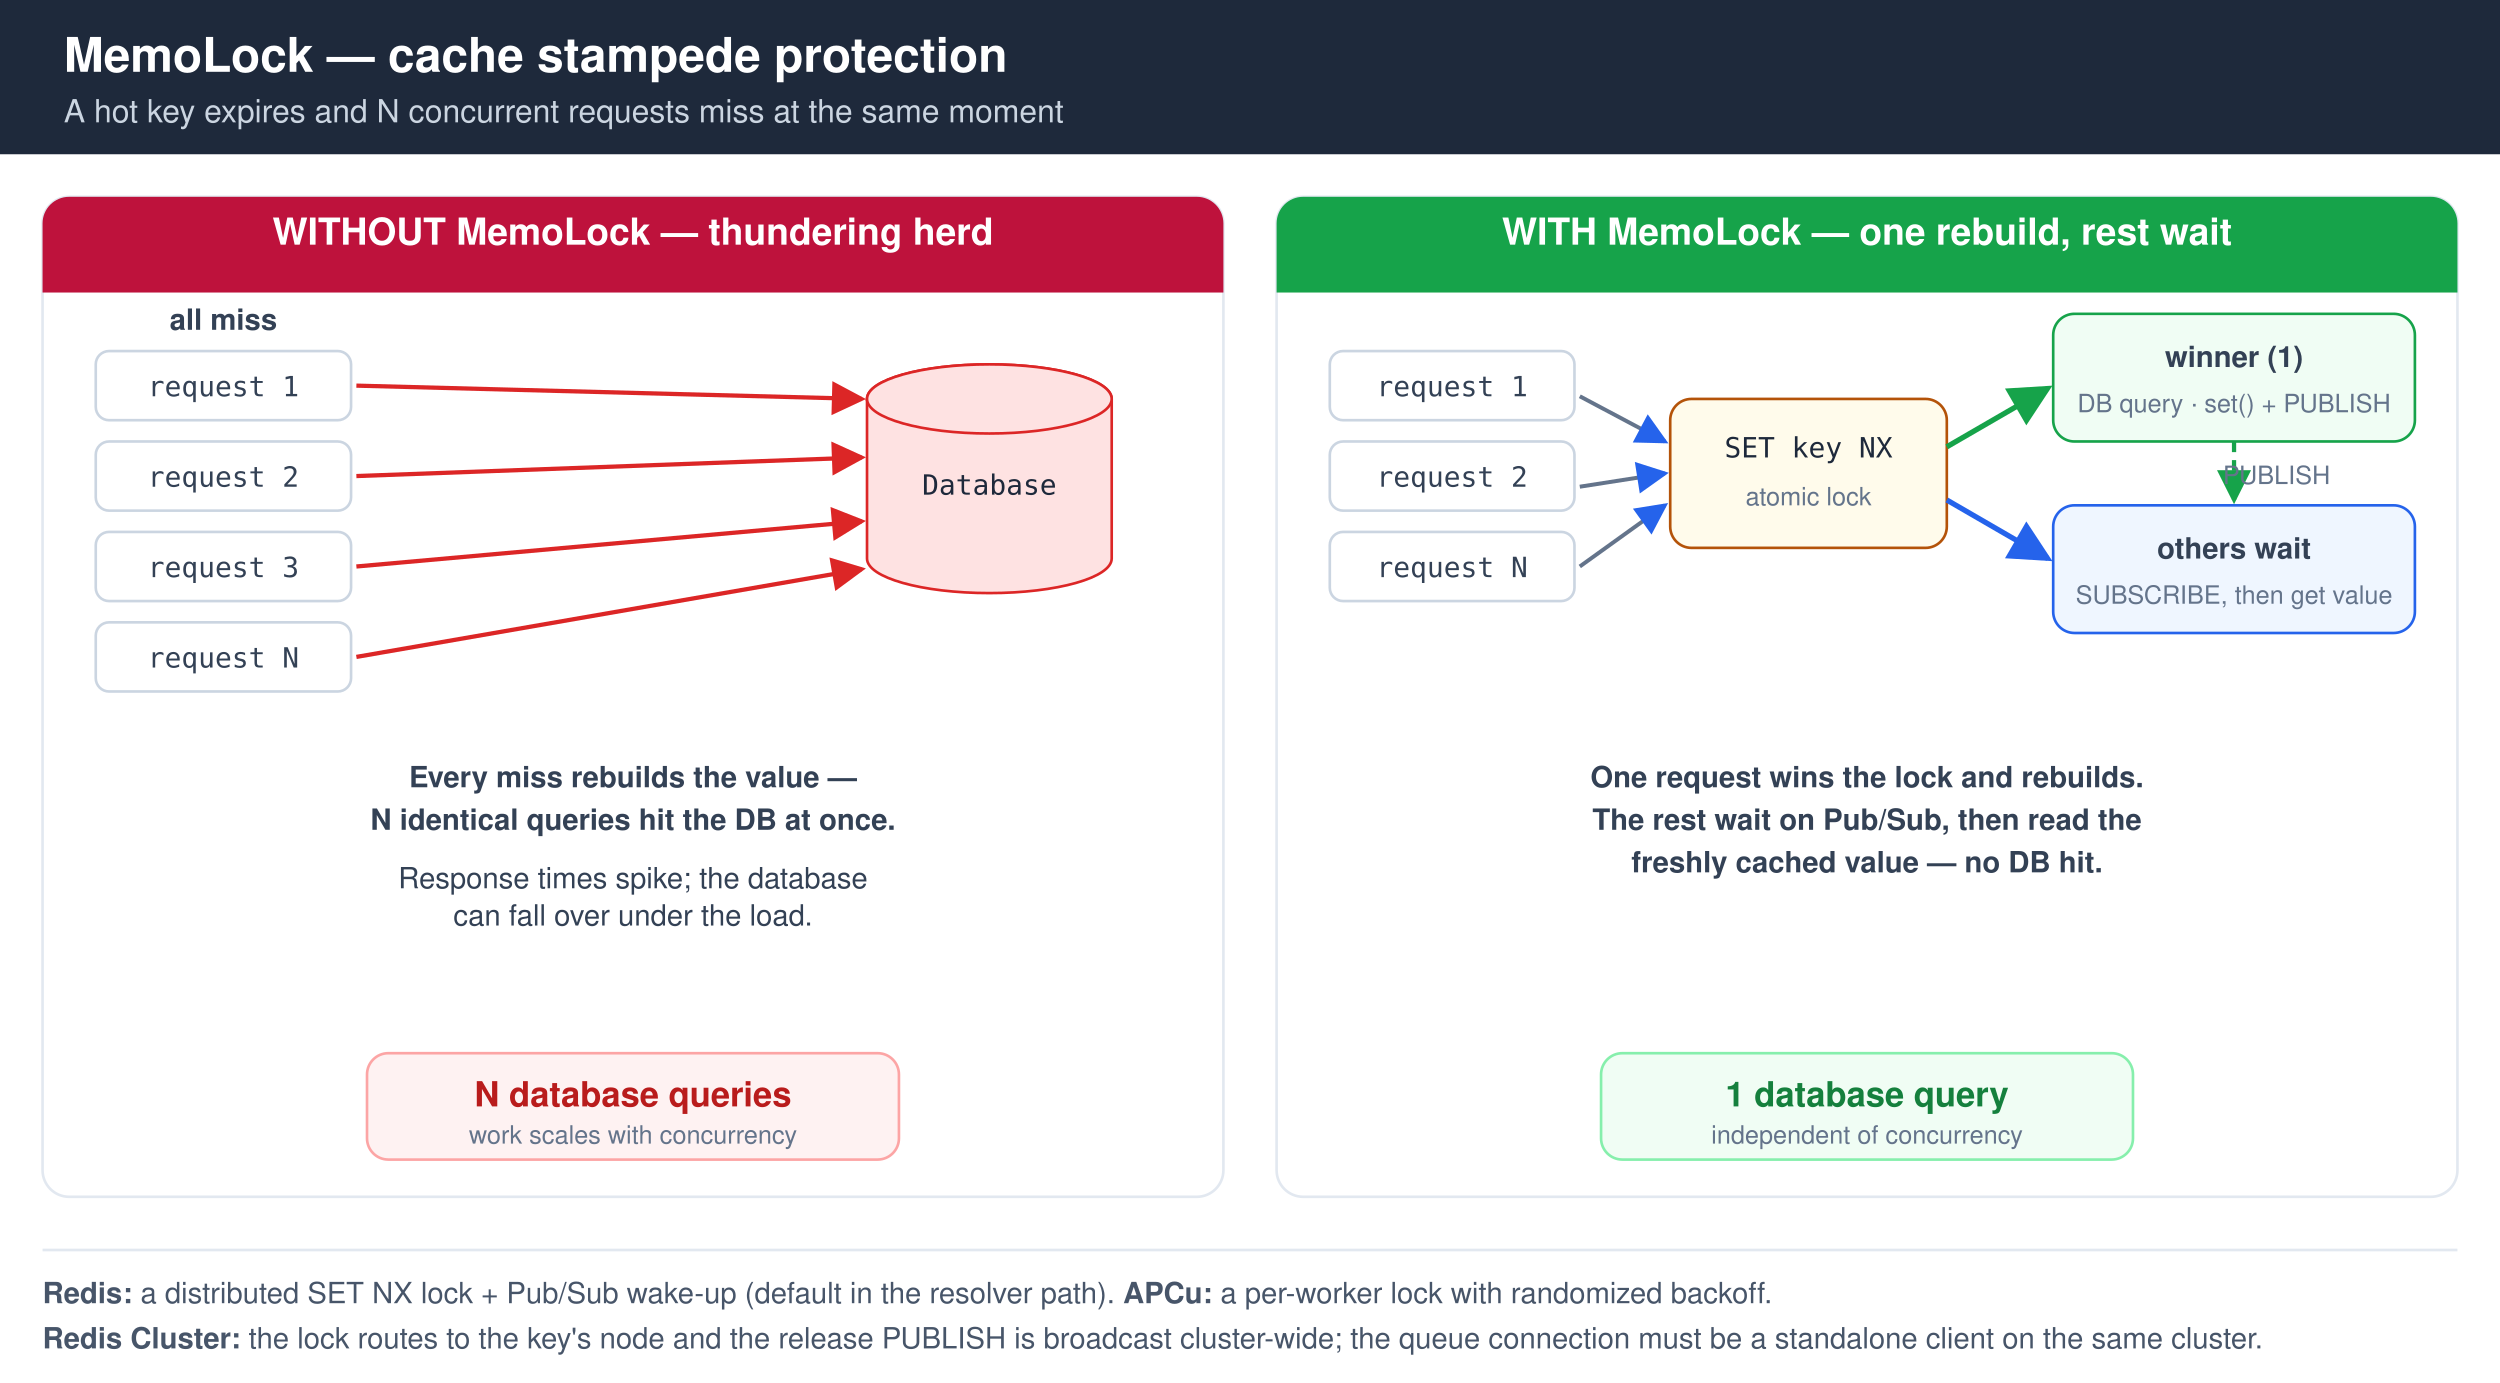
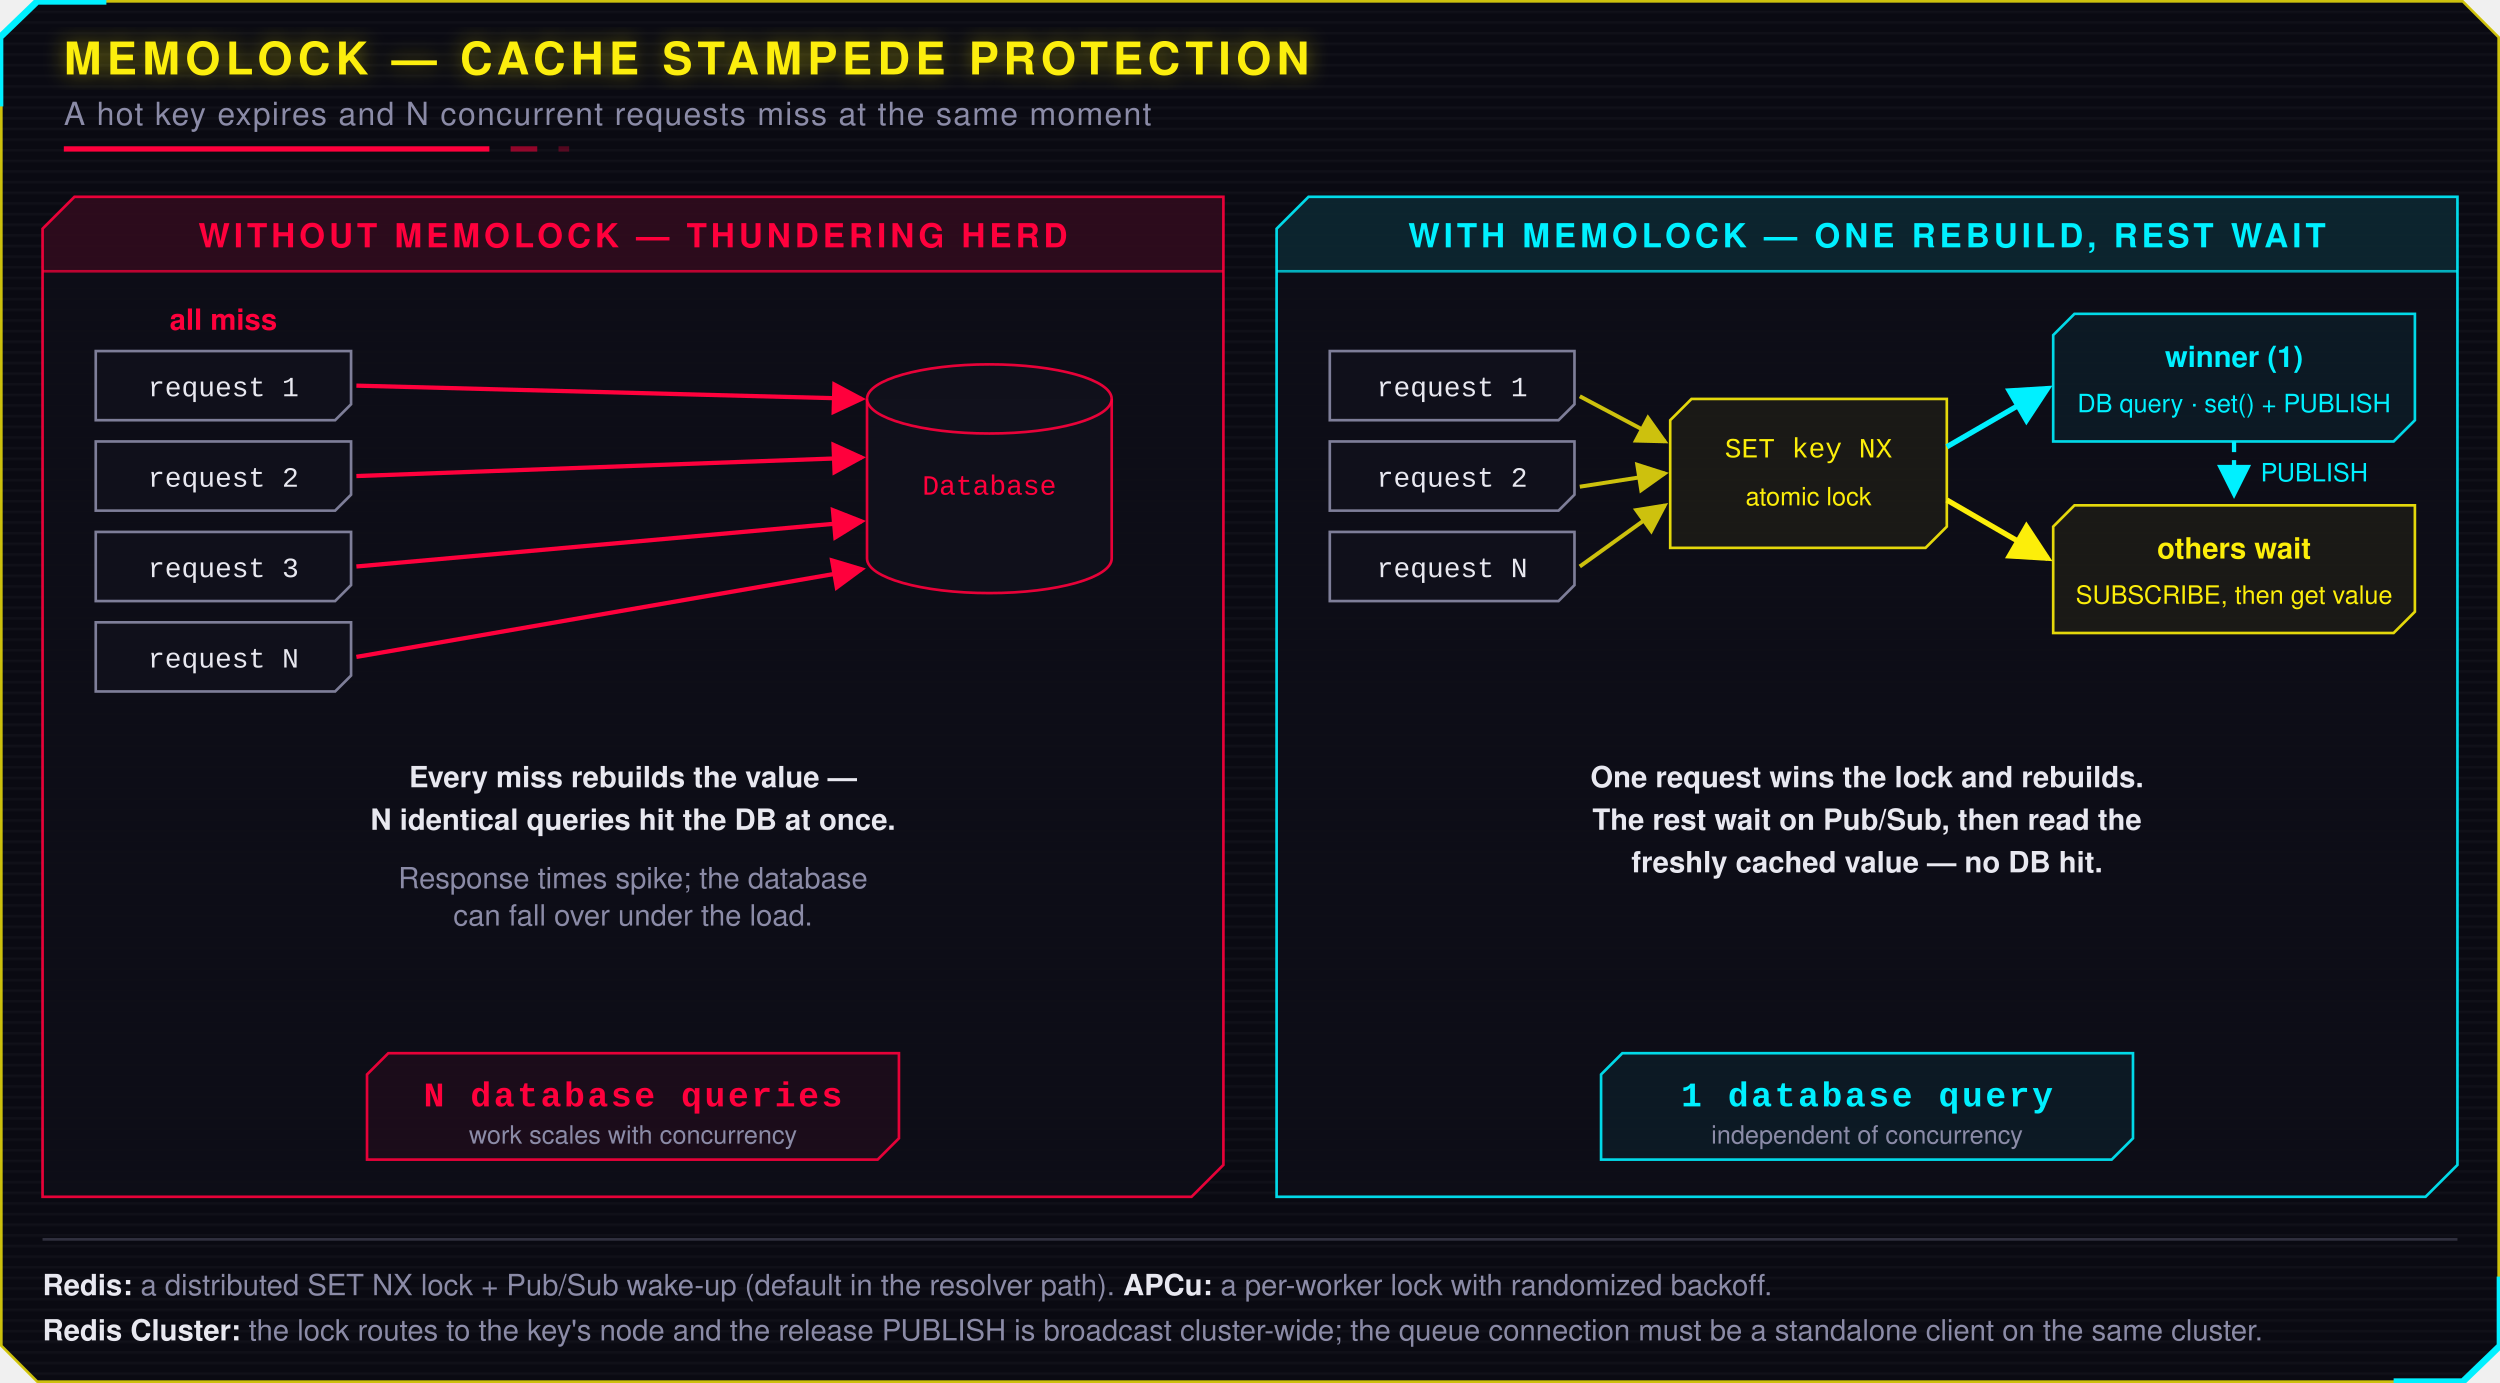
<svg xmlns="http://www.w3.org/2000/svg" width="940" height="520" viewBox="0 0 940 520" font-family="Segoe UI, Helvetica, Arial, sans-serif">
  <defs>
+     <pattern id="scan" width="4" height="4" patternUnits="userSpaceOnUse">
+       <rect width="4" height="1" fill="#ffffff" opacity="0.025" />
+     </pattern>
+     <filter id="glow" x="-40%" y="-40%" width="180%" height="180%">
+       <feGaussianBlur stdDeviation="4" result="halo" />
+       <feComponentTransfer in="halo" result="dim">
+         <feFuncA type="linear" slope="0.45" />
+       </feComponentTransfer>
+       <feMerge>
+         <feMergeNode in="dim" />
+         <feMergeNode in="SourceGraphic" />
+       </feMerge>
+     </filter>
    <marker id="aBad" markerWidth="9" markerHeight="9" refX="7" refY="4" orient="auto">
-       <path d="M0,0 L8,4 L0,8 z" fill="#dc2626" />
+       <path d="M0,0 L8,4 L0,8 z" fill="#ff003c" />
    </marker>
    <marker id="aOk" markerWidth="9" markerHeight="9" refX="7" refY="4" orient="auto">
-       <path d="M0,0 L8,4 L0,8 z" fill="#16a34a" />
+       <path d="M0,0 L8,4 L0,8 z" fill="#00f0ff" />
    </marker>
    <marker id="aWait" markerWidth="9" markerHeight="9" refX="7" refY="4" orient="auto">
-       <path d="M0,0 L8,4 L0,8 z" fill="#2563eb" />
+       <path d="M0,0 L8,4 L0,8 z" fill="#fcee0a" />
    </marker>
    <style>
-       .title{font-size:18px;font-weight:700;fill:#fff}
-       .subtitle{font-size:12px;fill:#cbd5e1}
-       .panelHead{font-size:14px;font-weight:700;fill:#fff}
-       .req{font-family:Consolas,monospace;font-size:10.5px;fill:#334155;text-anchor:middle}
-       .lbl{font-size:11px;fill:#334155}
-       .lblC{font-size:11px;fill:#334155;text-anchor:middle}
-       .mono{font-family:Consolas,monospace;font-size:10.5px;fill:#1e293b;text-anchor:middle}
-       .cost{font-size:13px;font-weight:700;text-anchor:middle}
-       .costSub{font-size:9.5px;text-anchor:middle;fill:#64748b}
-       .foot{font-size:11px;fill:#475569}
-     </style>
+ 			.title{font-size:17px;font-weight:700;fill:#fcee0a;letter-spacing:2px}
+ 			.subtitle{font-size:12px;fill:#8b8ba7;letter-spacing:0.5px}
+ 			.panelHead{font-size:12.5px;font-weight:700;letter-spacing:1.5px;text-anchor:middle}
+ 			.req{font-family:Consolas,'Courier New',monospace;font-size:10.5px;fill:#e8e8f0;text-anchor:middle}
+ 			.lblC{font-size:11px;fill:#8b8ba7;text-anchor:middle}
+ 			.em{font-size:11px;font-weight:700;fill:#e8e8f0;text-anchor:middle}
+ 			.mono{font-family:Consolas,'Courier New',monospace;font-size:10.5px;text-anchor:middle}
+ 			.cost{font-family:Consolas,'Courier New',monospace;font-size:13px;font-weight:700;text-anchor:middle;letter-spacing:1px}
+ 			.costSub{font-size:9.5px;text-anchor:middle;fill:#8b8ba7}
+ 			.foot{font-size:11px;fill:#8b8ba7}
+ 		</style>
  </defs>
-   <rect width="940" height="520" fill="#ffffff" />
-   <rect width="940" height="58" fill="#1e293b" />
-   <text x="24" y="27" class="title">MemoLock — cache stampede protection</text>
-   <text x="24" y="46" class="subtitle">A hot key expires and N concurrent requests miss at the same moment</text>
-   <rect x="16" y="74" width="444" height="376" rx="10" fill="#fff" stroke="#e2e8f0" />
-   <path d="M16 84 a10 10 0 0 1 10 -10 h424 a10 10 0 0 1 10 10 v26 h-444 z" fill="#be123c" />
-   <text x="238" y="92" text-anchor="middle" class="panelHead">WITHOUT MemoLock — thundering herd</text>
+   <path d="M14,0 H926 L940,14 V506 L926,520 H14 L0,506 V14 Z" fill="#0a0a12" />
+   <path d="M14,0 H926 L940,14 V506 L926,520 H14 L0,506 V14 Z" fill="url(#scan)" />
+   <path d="M14,0.5 H926 L939.5,14 V506 L926,519.5 H14 L0.5,506 V14 Z" fill="none" stroke="#fcee0a" stroke-width="1" opacity="0.8" />
+   <path d="M0,40 V14 L14,0.5 H40" fill="none" stroke="#00f0ff" stroke-width="2.5" />
+   <path d="M940,480 V506 L926,519.5 H900" fill="none" stroke="#00f0ff" stroke-width="2.5" />
+   <text x="24" y="28" class="title" filter="url(#glow)">MEMOLOCK — CACHE STAMPEDE PROTECTION</text>
+   <text x="24" y="47" class="subtitle">A hot key expires and N concurrent requests miss at the same moment</text>
+   <rect x="24" y="55" width="160" height="2" fill="#ff003c" />
+   <rect x="192" y="55" width="10" height="2" fill="#ff003c" opacity="0.55" />
+   <rect x="210" y="55" width="4" height="2" fill="#ff003c" opacity="0.3" />
+   <path d="M28,74 H460 V438 L448,450 H16 V86 Z" fill="#0d0d17" stroke="#ff003c" stroke-width="1" opacity="0.9" />
+   <path d="M28,74 H460 V102 H16 V86 Z" fill="#ff003c" opacity="0.13" />
+   <line x1="16" y1="102" x2="460" y2="102" stroke="#ff003c" stroke-width="1" opacity="0.7" />
+   <text x="238" y="93" class="panelHead" fill="#ff003c">WITHOUT MEMOLOCK — THUNDERING HERD</text>
  <g>
-     <rect x="36" y="132" width="96" height="26" rx="5" fill="#fff" stroke="#cbd5e1" />
+     <path d="M36,132 H132 V152 L126,158 H36 Z" fill="#11111c" stroke="#8b8ba7" opacity="0.9" />
    <text x="84" y="149" class="req">request 1</text>
-     <rect x="36" y="166" width="96" height="26" rx="5" fill="#fff" stroke="#cbd5e1" />
+     <path d="M36,166 H132 V186 L126,192 H36 Z" fill="#11111c" stroke="#8b8ba7" opacity="0.9" />
    <text x="84" y="183" class="req">request 2</text>
-     <rect x="36" y="200" width="96" height="26" rx="5" fill="#fff" stroke="#cbd5e1" />
+     <path d="M36,200 H132 V220 L126,226 H36 Z" fill="#11111c" stroke="#8b8ba7" opacity="0.9" />
    <text x="84" y="217" class="req">request 3</text>
-     <rect x="36" y="234" width="96" height="26" rx="5" fill="#fff" stroke="#cbd5e1" />
+     <path d="M36,234 H132 V254 L126,260 H36 Z" fill="#11111c" stroke="#8b8ba7" opacity="0.9" />
    <text x="84" y="251" class="req">request N</text>
  </g>
-   <text x="84" y="124" text-anchor="middle" class="lblC" fill="#b91c1c" font-weight="700">all miss</text>
+   <text x="84" y="124" text-anchor="middle" class="lblC" style="fill:#ff003c" font-weight="700">all miss</text>
  <g>
-     <ellipse cx="372" cy="150" rx="46" ry="13" fill="#fee2e2" stroke="#dc2626" />
-     <path d="M326 150 v60 a46 13 0 0 0 92 0 v-60" fill="#fee2e2" stroke="#dc2626" />
-     <ellipse cx="372" cy="150" rx="46" ry="13" fill="#fee2e2" stroke="#dc2626" />
-     <text x="372" y="186" text-anchor="middle" class="mono" fill="#b91c1c">Database</text>
+     <path d="M326 150 v60 a46 13 0 0 0 92 0 v-60" fill="#11111c" stroke="#ff003c" opacity="0.9" />
+     <ellipse cx="372" cy="150" rx="46" ry="13" fill="#11111c" stroke="#ff003c" opacity="0.9" />
+     <text x="372" y="186" text-anchor="middle" class="mono" fill="#ff003c">Database</text>
  </g>
-   <line x1="134" y1="145" x2="324" y2="150" stroke="#dc2626" stroke-width="1.6" marker-end="url(#aBad)" />
-   <line x1="134" y1="179" x2="324" y2="172" stroke="#dc2626" stroke-width="1.6" marker-end="url(#aBad)" />
-   <line x1="134" y1="213" x2="324" y2="196" stroke="#dc2626" stroke-width="1.6" marker-end="url(#aBad)" />
-   <line x1="134" y1="247" x2="324" y2="214" stroke="#dc2626" stroke-width="1.6" marker-end="url(#aBad)" />
-   <text x="238" y="296" text-anchor="middle" class="lblC" font-weight="700" fill="#0f172a">Every miss rebuilds the value —</text>
-   <text x="238" y="312" text-anchor="middle" class="lblC" font-weight="700" fill="#0f172a">N identical queries hit the DB at once.</text>
-   <text x="238" y="334" text-anchor="middle" class="lblC">Response times spike; the database</text>
-   <text x="238" y="348" text-anchor="middle" class="lblC">can fall over under the load.</text>
-   <rect x="138" y="396" width="200" height="40" rx="8" fill="#fef2f2" stroke="#fca5a5" />
-   <text x="238" y="416" class="cost" fill="#b91c1c">N database queries</text>
+   <line x1="134" y1="145" x2="324" y2="150" stroke="#ff003c" stroke-width="1.6" marker-end="url(#aBad)" />
+   <line x1="134" y1="179" x2="324" y2="172" stroke="#ff003c" stroke-width="1.6" marker-end="url(#aBad)" />
+   <line x1="134" y1="213" x2="324" y2="196" stroke="#ff003c" stroke-width="1.6" marker-end="url(#aBad)" />
+   <line x1="134" y1="247" x2="324" y2="214" stroke="#ff003c" stroke-width="1.6" marker-end="url(#aBad)" />
+   <text x="238" y="296" class="em">Every miss rebuilds the value —</text>
+   <text x="238" y="312" class="em">N identical queries hit the DB at once.</text>
+   <text x="238" y="334" class="lblC">Response times spike; the database</text>
+   <text x="238" y="348" class="lblC">can fall over under the load.</text>
+   <path d="M146,396 H338 V428 L330,436 H138 V404 Z" fill="#ff003c" fill-opacity="0.07" stroke="#ff003c" opacity="0.9" />
+   <text x="238" y="416" class="cost" fill="#ff003c">N database queries</text>
  <text x="238" y="430" class="costSub">work scales with concurrency</text>
-   <rect x="480" y="74" width="444" height="376" rx="10" fill="#fff" stroke="#e2e8f0" />
-   <path d="M480 84 a10 10 0 0 1 10 -10 h424 a10 10 0 0 1 10 10 v26 h-444 z" fill="#16a34a" />
-   <text x="702" y="92" text-anchor="middle" class="panelHead">WITH MemoLock — one rebuild, rest wait</text>
+   <path d="M492,74 H924 V438 L912,450 H480 V86 Z" fill="#0d0d17" stroke="#00f0ff" stroke-width="1" opacity="0.9" />
+   <path d="M492,74 H924 V102 H480 V86 Z" fill="#00f0ff" opacity="0.1" />
+   <line x1="480" y1="102" x2="924" y2="102" stroke="#00f0ff" stroke-width="1" opacity="0.7" />
+   <text x="702" y="93" class="panelHead" fill="#00f0ff">WITH MEMOLOCK — ONE REBUILD, REST WAIT</text>
  <g>
-     <rect x="500" y="132" width="92" height="26" rx="5" fill="#fff" stroke="#cbd5e1" />
+     <path d="M500,132 H592 V152 L586,158 H500 Z" fill="#11111c" stroke="#8b8ba7" opacity="0.9" />
    <text x="546" y="149" class="req">request 1</text>
-     <rect x="500" y="166" width="92" height="26" rx="5" fill="#fff" stroke="#cbd5e1" />
+     <path d="M500,166 H592 V186 L586,192 H500 Z" fill="#11111c" stroke="#8b8ba7" opacity="0.9" />
    <text x="546" y="183" class="req">request 2</text>
-     <rect x="500" y="200" width="92" height="26" rx="5" fill="#fff" stroke="#cbd5e1" />
+     <path d="M500,200 H592 V220 L586,226 H500 Z" fill="#11111c" stroke="#8b8ba7" opacity="0.9" />
    <text x="546" y="217" class="req">request N</text>
  </g>
-   <rect x="628" y="150" width="104" height="56" rx="8" fill="#fffbeb" stroke="#b45309" />
-   <text x="680" y="172" text-anchor="middle" class="mono" fill="#92400e">SET key NX</text>
-   <text x="680" y="190" text-anchor="middle" class="costSub" fill="#92400e">atomic lock</text>
-   <line x1="594" y1="149" x2="626" y2="166" stroke="#64748b" stroke-width="1.5" marker-end="url(#aWait)" />
-   <line x1="594" y1="183" x2="626" y2="178" stroke="#64748b" stroke-width="1.5" marker-end="url(#aWait)" />
-   <line x1="594" y1="213" x2="626" y2="190" stroke="#64748b" stroke-width="1.5" marker-end="url(#aWait)" />
-   <rect x="772" y="118" width="136" height="48" rx="8" fill="#f0fdf4" stroke="#16a34a" />
-   <text x="840" y="138" text-anchor="middle" class="lblC" fill="#15803d" font-weight="700">winner (1)</text>
-   <text x="840" y="155" text-anchor="middle" class="costSub" fill="#15803d">DB query · set() + PUBLISH</text>
-   <path d="M732 168 L770 146" fill="none" stroke="#16a34a" stroke-width="2" marker-end="url(#aOk)" />
-   <rect x="772" y="190" width="136" height="48" rx="8" fill="#eff6ff" stroke="#2563eb" />
-   <text x="840" y="210" text-anchor="middle" class="lblC" fill="#1e40af" font-weight="700">others wait</text>
-   <text x="840" y="227" text-anchor="middle" class="costSub" fill="#1e40af">SUBSCRIBE, then get value</text>
-   <path d="M732 188 L770 210" fill="none" stroke="#2563eb" stroke-width="2" marker-end="url(#aWait)" />
-   <path d="M840 166 L840 188" fill="none" stroke="#16a34a" stroke-width="1.6" stroke-dasharray="4 3" marker-end="url(#aOk)" />
-   <text x="856" y="182" class="costSub" fill="#15803d">PUBLISH</text>
-   <text x="702" y="296" text-anchor="middle" class="lblC" font-weight="700" fill="#0f172a">One request wins the lock and rebuilds.</text>
-   <text x="702" y="312" text-anchor="middle" class="lblC" font-weight="700" fill="#0f172a">The rest wait on Pub/Sub, then read the</text>
-   <text x="702" y="328" text-anchor="middle" class="lblC" font-weight="700" fill="#0f172a">freshly cached value — no DB hit.</text>
-   <rect x="602" y="396" width="200" height="40" rx="8" fill="#f0fdf4" stroke="#86efac" />
-   <text x="702" y="416" class="cost" fill="#15803d">1 database query</text>
+   <path d="M636,150 H732 V198 L724,206 H628 V158 Z" fill="#fcee0a" fill-opacity="0.06" stroke="#fcee0a" opacity="0.9" />
+   <text x="680" y="172" class="mono" fill="#fcee0a">SET key NX</text>
+   <text x="680" y="190" class="costSub" style="fill:#fcee0a">atomic lock</text>
+   <line x1="594" y1="149" x2="626" y2="166" stroke="#fcee0a" stroke-width="1.5" opacity="0.8" marker-end="url(#aWait)" />
+   <line x1="594" y1="183" x2="626" y2="178" stroke="#fcee0a" stroke-width="1.5" opacity="0.8" marker-end="url(#aWait)" />
+   <line x1="594" y1="213" x2="626" y2="190" stroke="#fcee0a" stroke-width="1.5" opacity="0.8" marker-end="url(#aWait)" />
+   <path d="M780,118 H908 V158 L900,166 H772 V126 Z" fill="#00f0ff" fill-opacity="0.06" stroke="#00f0ff" opacity="0.9" />
+   <text x="840" y="138" class="em" style="fill:#00f0ff">winner (1)</text>
+   <text x="840" y="155" class="costSub" style="fill:#00f0ff">DB query · set() + PUBLISH</text>
+   <path d="M732 168 L770 146" fill="none" stroke="#00f0ff" stroke-width="2" marker-end="url(#aOk)" />
+   <path d="M780,190 H908 V230 L900,238 H772 V198 Z" fill="#fcee0a" fill-opacity="0.06" stroke="#fcee0a" opacity="0.9" />
+   <text x="840" y="210" class="em" style="fill:#fcee0a">others wait</text>
+   <text x="840" y="227" class="costSub" style="fill:#fcee0a">SUBSCRIBE, then get value</text>
+   <path d="M732 188 L770 210" fill="none" stroke="#fcee0a" stroke-width="2" marker-end="url(#aWait)" />
+   <path d="M840 166 L840 186" fill="none" stroke="#00f0ff" stroke-width="1.6" stroke-dasharray="4 3" marker-end="url(#aOk)" />
+   <text x="850" y="181" class="costSub" style="fill:#00f0ff;text-anchor:start">PUBLISH</text>
+   <text x="702" y="296" class="em">One request wins the lock and rebuilds.</text>
+   <text x="702" y="312" class="em">The rest wait on Pub/Sub, then read the</text>
+   <text x="702" y="328" class="em">freshly cached value — no DB hit.</text>
+   <path d="M610,396 H802 V428 L794,436 H602 V404 Z" fill="#00f0ff" fill-opacity="0.06" stroke="#00f0ff" opacity="0.9" />
+   <text x="702" y="416" class="cost" fill="#00f0ff">1 database query</text>
  <text x="702" y="430" class="costSub">independent of concurrency</text>
-   <line x1="16" y1="470" x2="924" y2="470" stroke="#e2e8f0" />
-   <text x="16" y="490" class="foot">
-     <tspan font-weight="700">Redis:</tspan> a distributed SET NX lock + Pub/Sub wake-up (default in the resolver path).  <tspan font-weight="700">APCu:</tspan> a per-worker lock with randomized backoff.</text>
-   <text x="16" y="507" class="foot">
-     <tspan font-weight="700">Redis Cluster:</tspan> the lock routes to the key's node and the release PUBLISH is broadcast cluster-wide; the queue connection must be a standalone client on the same cluster.</text>
+   <line x1="16" y1="466" x2="924" y2="466" stroke="#8b8ba7" opacity="0.3" />
+   <text x="16" y="487" class="foot">
+     <tspan font-weight="700" fill="#e8e8f0">Redis:</tspan> a distributed SET NX lock + Pub/Sub wake-up (default in the resolver path).  <tspan font-weight="700" fill="#e8e8f0">APCu:</tspan> a per-worker lock with randomized backoff.</text>
+   <text x="16" y="504" class="foot">
+     <tspan font-weight="700" fill="#e8e8f0">Redis Cluster:</tspan> the lock routes to the key's node and the release PUBLISH is broadcast cluster-wide; the queue connection must be a standalone client on the same cluster.</text>
</svg>
